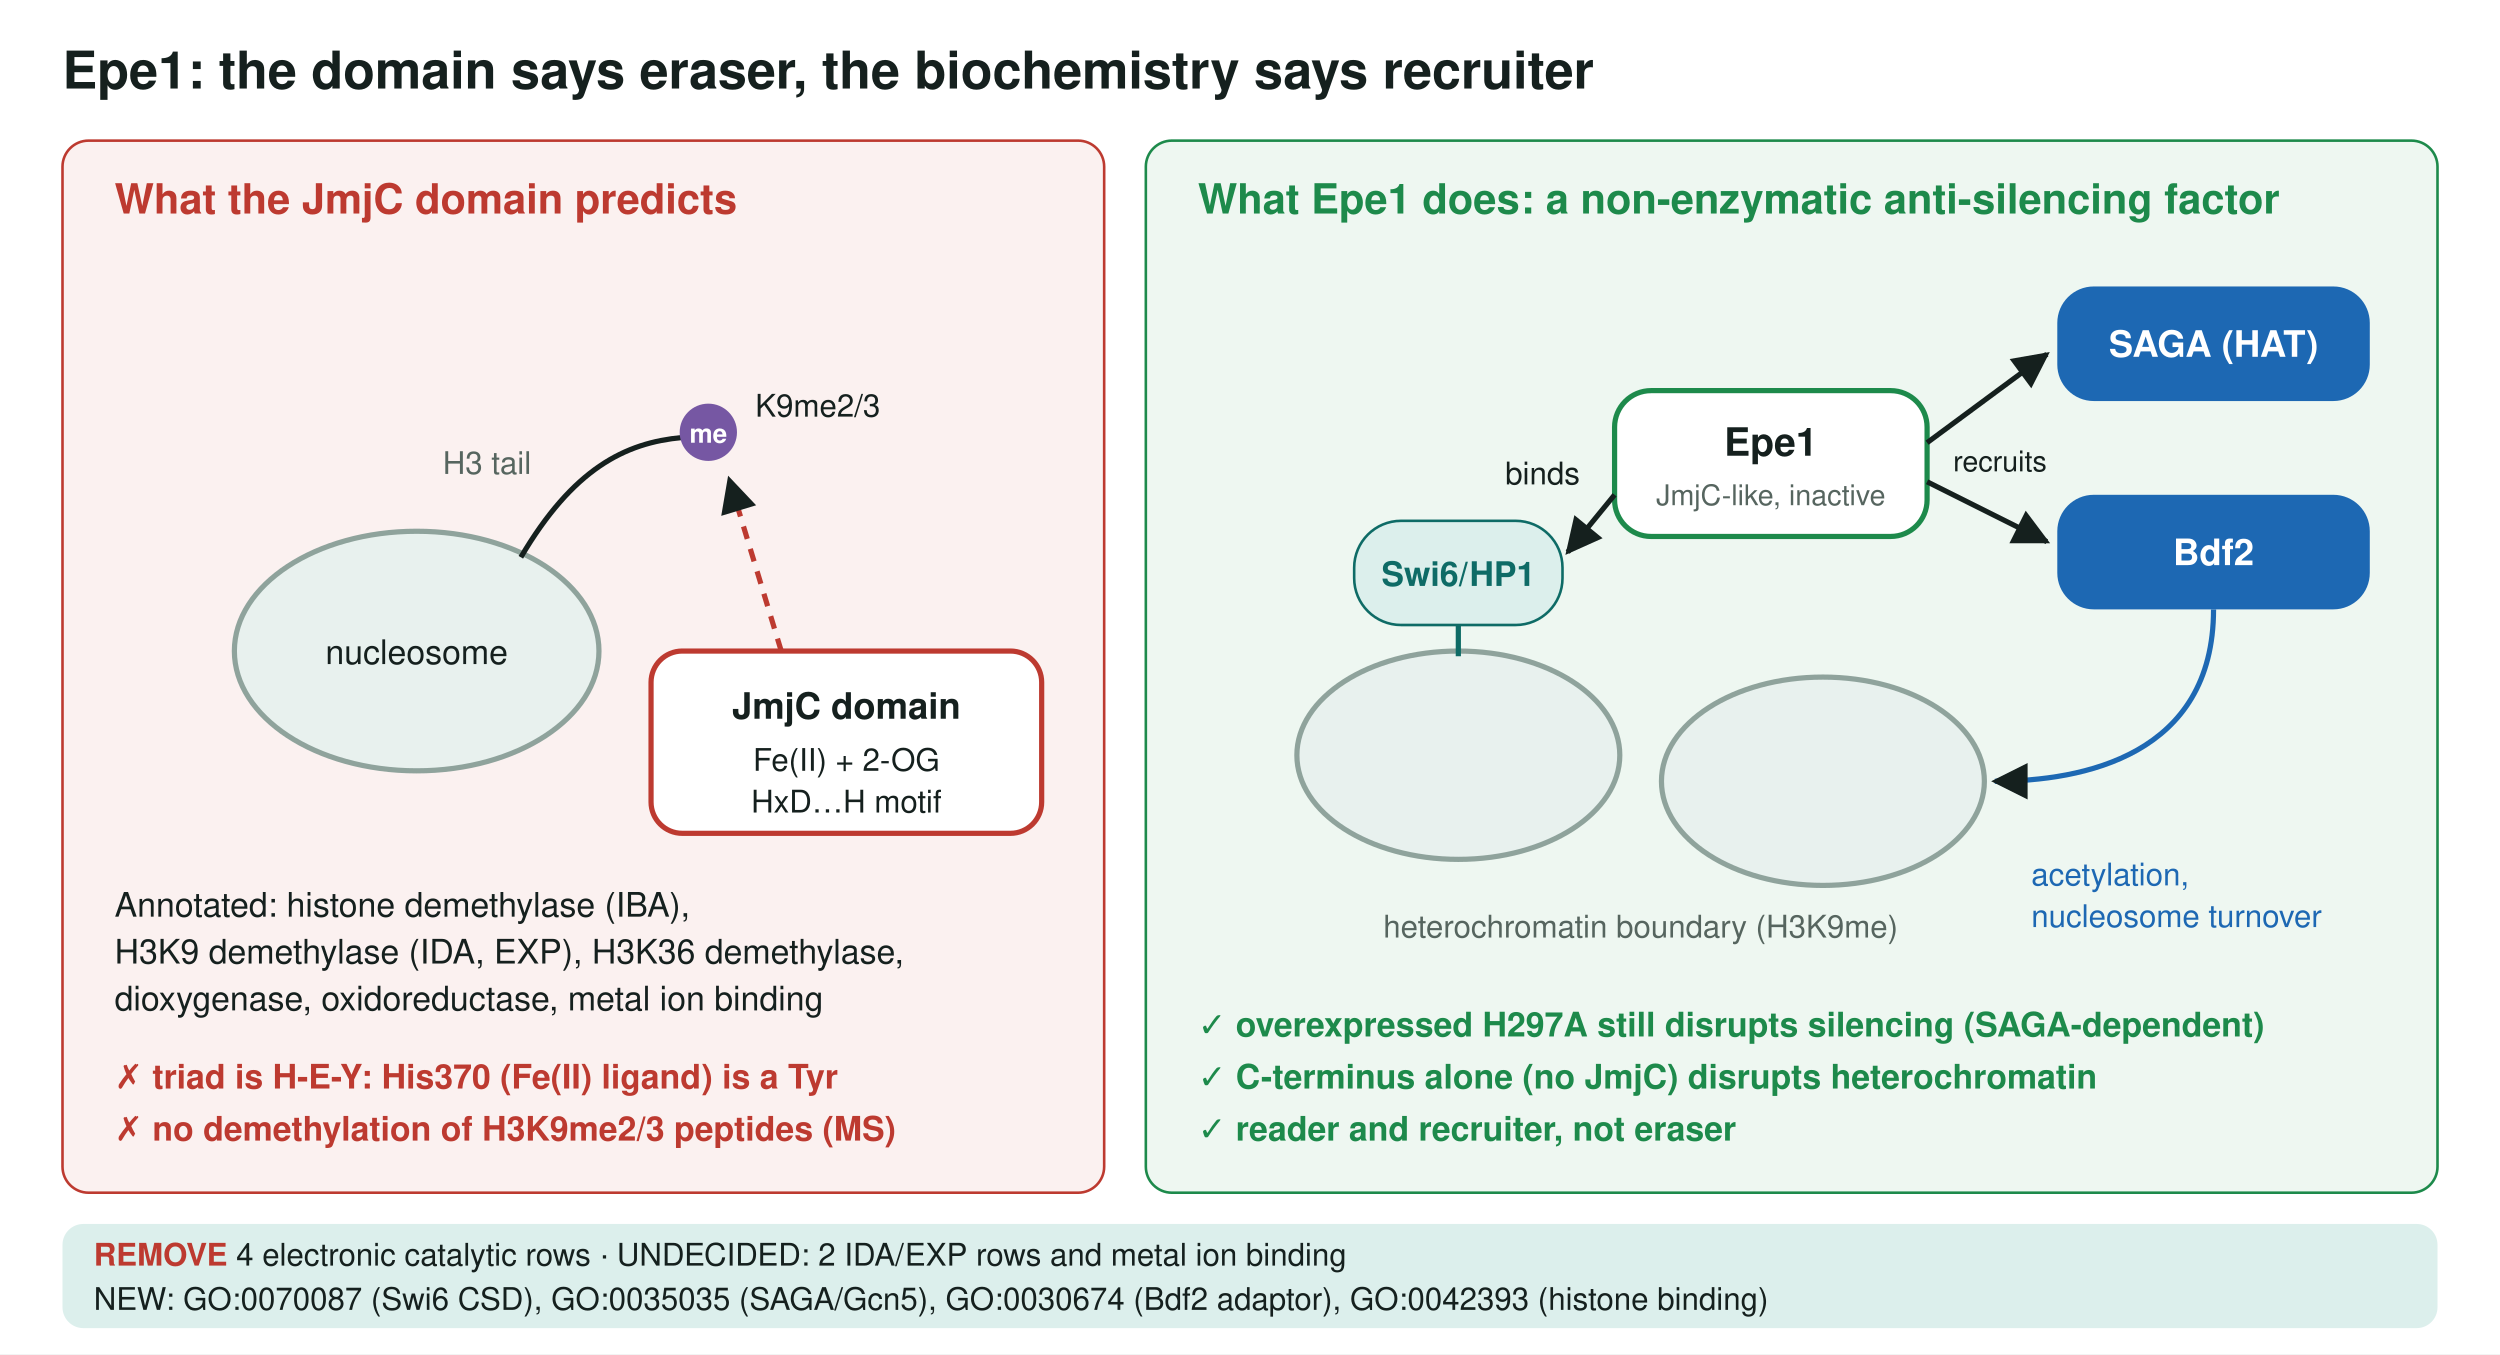
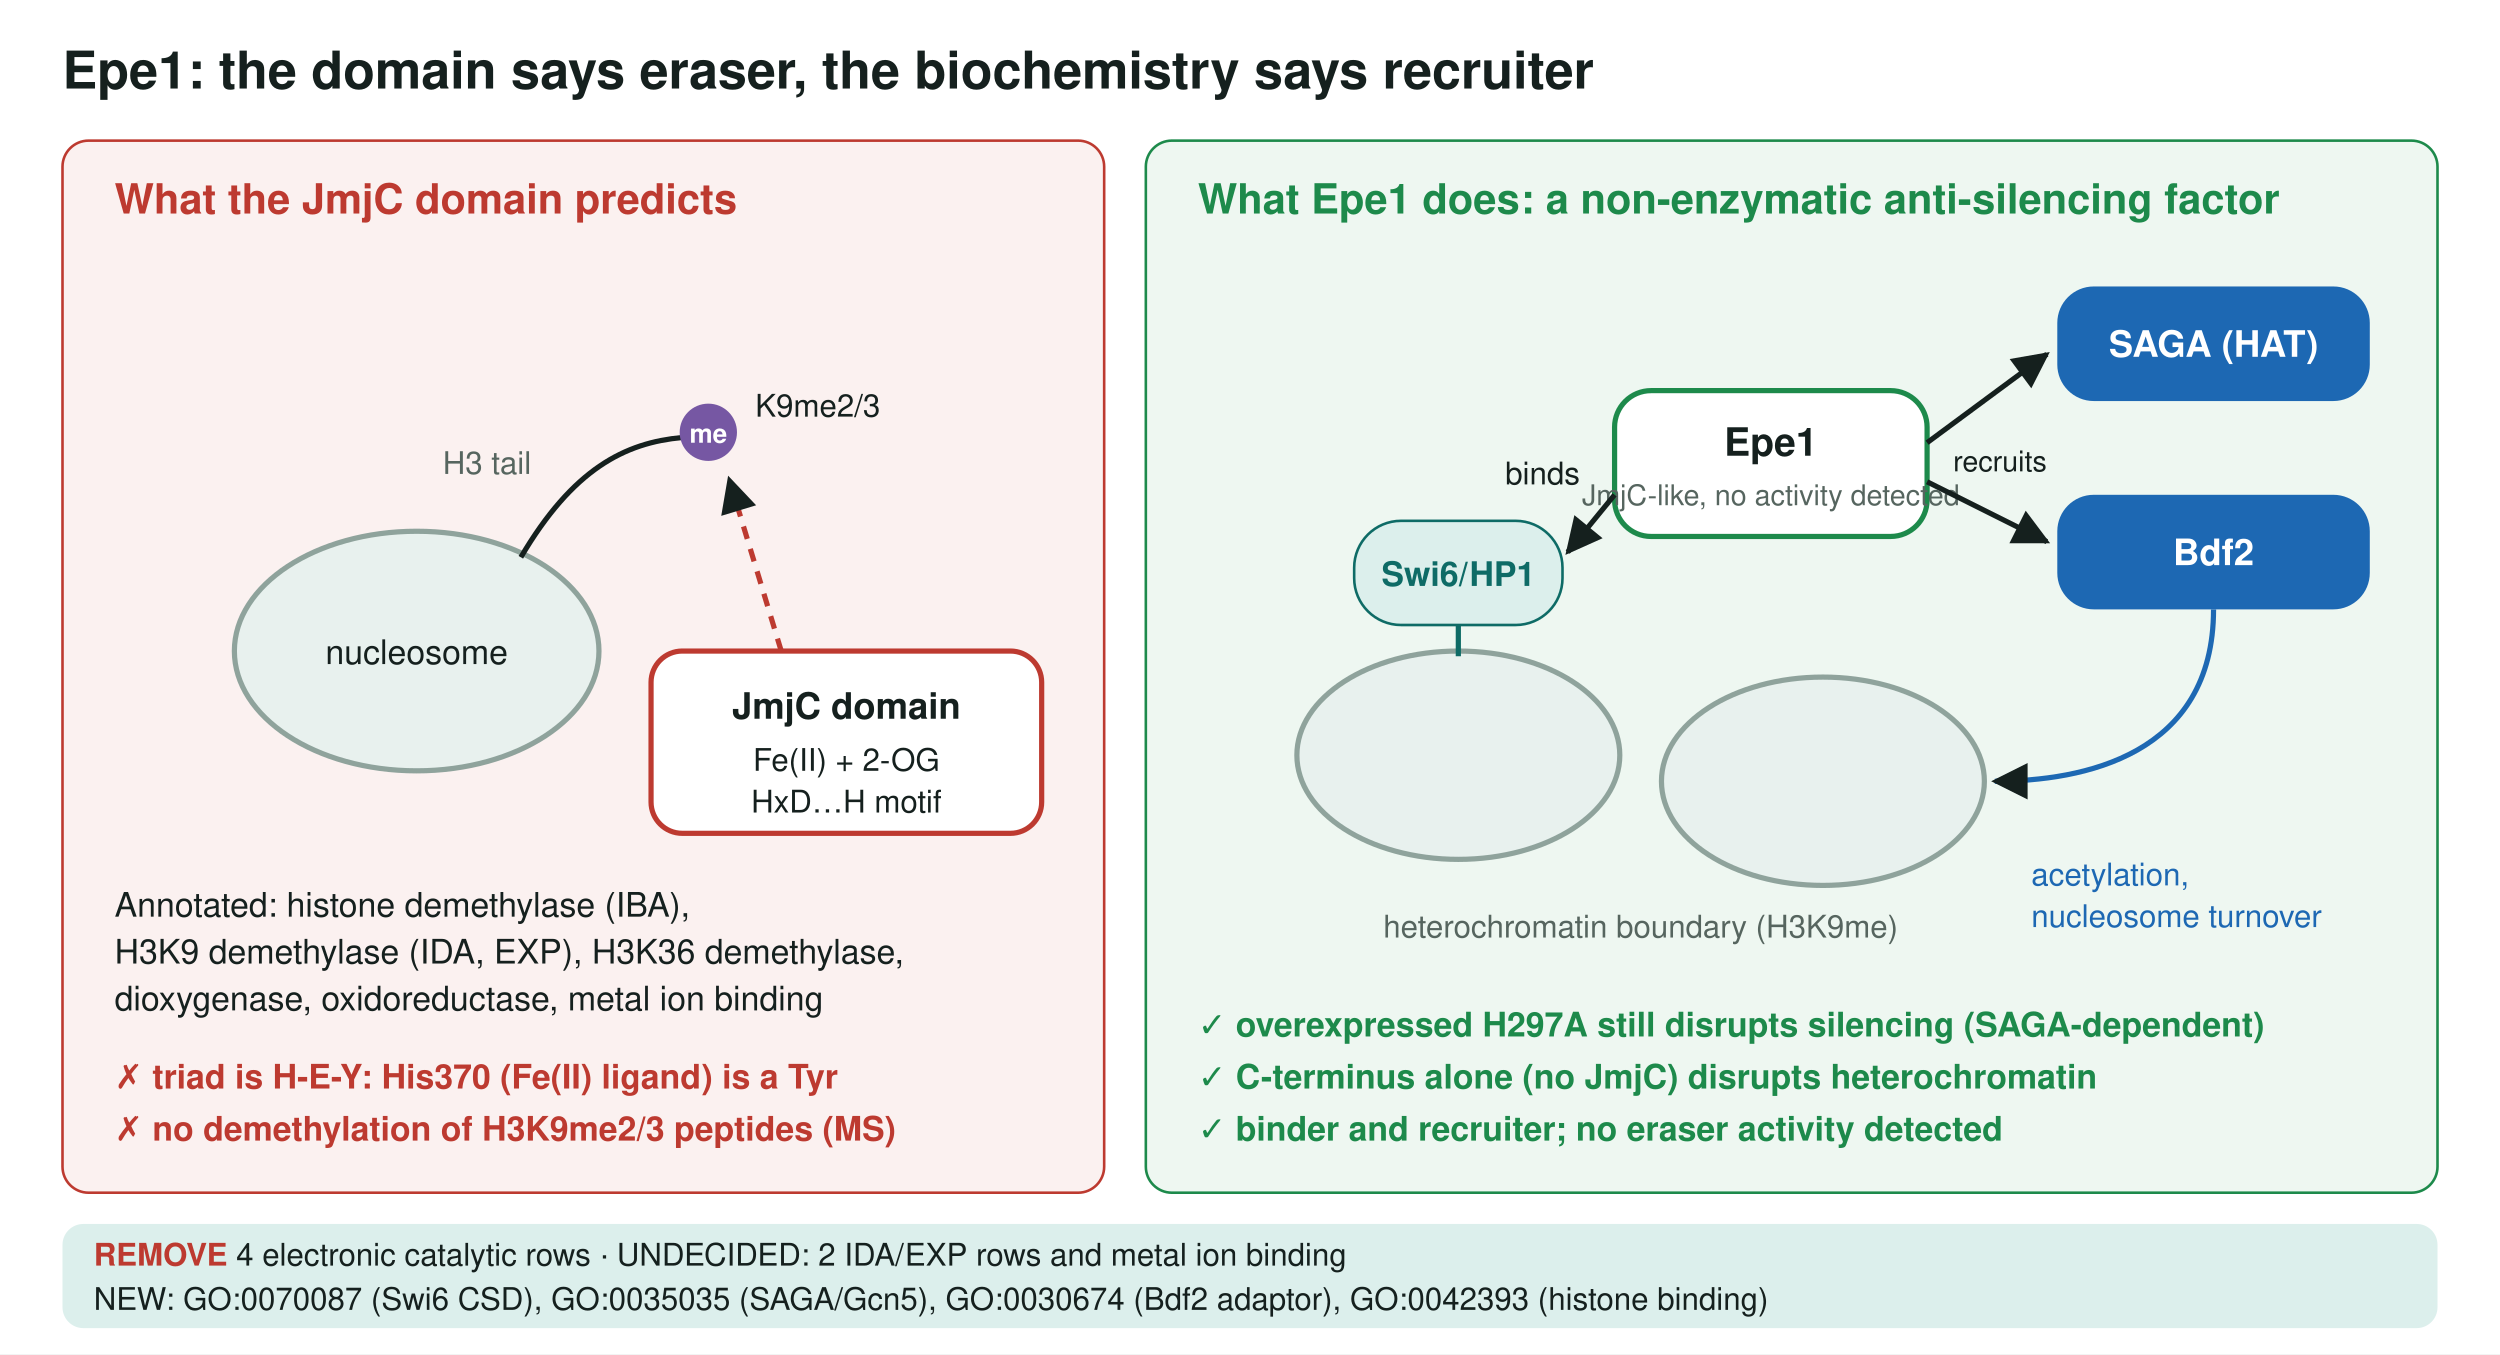
<svg xmlns="http://www.w3.org/2000/svg" viewBox="0 0 960 520" width="960" height="520" font-family="Helvetica, Arial, sans-serif">
  <rect width="960" height="520" fill="#ffffff" />
  <defs>
    <marker id="ar" viewBox="0 0 10 10" refX="9" refY="5" markerWidth="7" markerHeight="7" orient="auto">
      <path d="M0 0 L10 5 L0 10 z" fill="#15201e" />
    </marker>
  </defs>
  <text x="24" y="34" font-size="20" font-weight="bold" fill="#15201e">Epe1: the domain says eraser, the biochemistry says recruiter</text>
  <rect x="24" y="54" width="400" height="404" rx="10" fill="#fbf1f0" stroke="#bd3a30" />
  <text x="44" y="82" font-size="16" font-weight="bold" fill="#bd3a30">What the JmjC domain predicts</text>
  <ellipse cx="160" cy="250" rx="70" ry="46" fill="#e8f1ee" stroke="#8fa39c" stroke-width="2" />
  <text x="160" y="255" font-size="13" text-anchor="middle" fill="#15201e">nucleosome</text>
  <path d="M200 214 C 220 180, 240 170, 262 168" stroke="#15201e" stroke-width="2" fill="none" />
  <text x="170" y="182" font-size="12" fill="#56655f">H3 tail</text>
  <circle cx="272" cy="166" r="11" fill="#7657a3" />
  <text x="272" y="170" font-size="10" text-anchor="middle" fill="#ffffff" font-weight="bold">me</text>
  <text x="290" y="160" font-size="12" fill="#15201e">K9me2/3</text>
  <rect x="250" y="250" width="150" height="70" rx="12" fill="#ffffff" stroke="#bd3a30" stroke-width="2" />
  <text x="325" y="276" font-size="14" text-anchor="middle" font-weight="bold" fill="#15201e">JmjC domain</text>
  <text x="325" y="296" font-size="12" text-anchor="middle" fill="#15201e">Fe(II) + 2-OG</text>
  <text x="325" y="312" font-size="12" text-anchor="middle" fill="#15201e">HxD…H motif</text>
  <path d="M300 250 L 280 184" stroke="#bd3a30" stroke-width="2" stroke-dasharray="5 4" marker-end="url(#ar)" />
  <text x="44" y="352" font-size="13" fill="#15201e">Annotated: histone demethylase (IBA),</text>
  <text x="44" y="370" font-size="13" fill="#15201e">H3K9 demethylase (IDA, EXP), H3K36 demethylase,</text>
  <text x="44" y="388" font-size="13" fill="#15201e">dioxygenase, oxidoreductase, metal ion binding</text>
  <g font-size="13" fill="#bd3a30" font-weight="bold">
    <text x="44" y="418">✗ triad is H-E-Y: His370 (Fe(II) ligand) is a Tyr</text>
    <text x="44" y="438">✗ no demethylation of H3K9me2/3 peptides (MS)</text>
  </g>
  <rect x="440" y="54" width="496" height="404" rx="10" fill="#eef7f1" stroke="#1d8a4b" />
  <text x="460" y="82" font-size="16" font-weight="bold" fill="#1d8a4b">What Epe1 does: a non-enzymatic anti-silencing factor</text>
  <ellipse cx="560" cy="290" rx="62" ry="40" fill="#e8f1ee" stroke="#8fa39c" stroke-width="2" />
  <ellipse cx="700" cy="300" rx="62" ry="40" fill="#e8f1ee" stroke="#8fa39c" stroke-width="2" />
  <text x="630" y="360" font-size="12" text-anchor="middle" fill="#56655f">heterochromatin boundary (H3K9me)</text>
  <rect x="520" y="200" width="80" height="40" rx="18" fill="#dcefec" stroke="#0e6b66" />
  <text x="560" y="225" font-size="13" text-anchor="middle" font-weight="bold" fill="#0e6b66">Swi6/HP1</text>
  <path d="M560 240 L 560 252" stroke="#0e6b66" stroke-width="2" />
  <rect x="620" y="150" width="120" height="56" rx="14" fill="#ffffff" stroke="#1d8a4b" stroke-width="2" />
  <text x="680" y="175" font-size="15" text-anchor="middle" font-weight="bold" fill="#15201e">Epe1</text>
-   <text x="680" y="194" font-size="11" text-anchor="middle" fill="#56655f">JmjC-like, inactive</text>
+   <text x="680" y="194" font-size="11" text-anchor="middle" fill="#56655f">JmjC-like, no activity detected</text>
  <path d="M620 190 L 602 212" stroke="#15201e" stroke-width="2" marker-end="url(#ar)" />
  <text x="578" y="186" font-size="12" fill="#15201e">binds</text>
  <rect x="790" y="110" width="120" height="44" rx="14" fill="#1d68b3" />
  <text x="850" y="137" font-size="14" text-anchor="middle" font-weight="bold" fill="#ffffff">SAGA (HAT)</text>
  <rect x="790" y="190" width="120" height="44" rx="14" fill="#1d68b3" />
  <text x="850" y="217" font-size="14" text-anchor="middle" font-weight="bold" fill="#ffffff">Bdf2</text>
  <path d="M740 170 L 786 136" stroke="#15201e" stroke-width="2" marker-end="url(#ar)" />
  <path d="M740 185 L 786 208" stroke="#15201e" stroke-width="2" marker-end="url(#ar)" />
  <text x="750" y="181" font-size="11" fill="#15201e">recruits</text>
  <path d="M850 234 C 850 290, 800 300, 766 300" stroke="#1d68b3" stroke-width="2" fill="none" marker-end="url(#ar)" />
  <text x="780" y="340" font-size="12" fill="#1d68b3">acetylation,</text>
  <text x="780" y="356" font-size="12" fill="#1d68b3">nucleosome turnover</text>
  <g font-size="13" fill="#1d8a4b" font-weight="bold">
    <text x="460" y="398">✓ overexpressed H297A still disrupts silencing (SAGA-dependent)</text>
    <text x="460" y="418">✓ C-terminus alone (no JmjC) disrupts heterochromatin</text>
-     <text x="460" y="438">✓ reader and recruiter, not eraser</text>
+     <text x="460" y="438">✓ binder and recruiter; no eraser activity detected</text>
  </g>
  <rect x="24" y="470" width="912" height="40" rx="8" fill="#dcefec" />
  <text x="36" y="486" font-size="12" fill="#15201e">
    <tspan font-weight="bold" fill="#bd3a30">REMOVE</tspan> 4 electronic catalytic rows · UNDECIDED: 2 IDA/EXP rows and metal ion binding</text>
  <text x="36" y="503" font-size="12" fill="#15201e">NEW: GO:0070087 (Swi6 CSD), GO:0035035 (SAGA/Gcn5), GO:0030674 (Bdf2 adaptor), GO:0042393 (histone binding)</text>
</svg>
